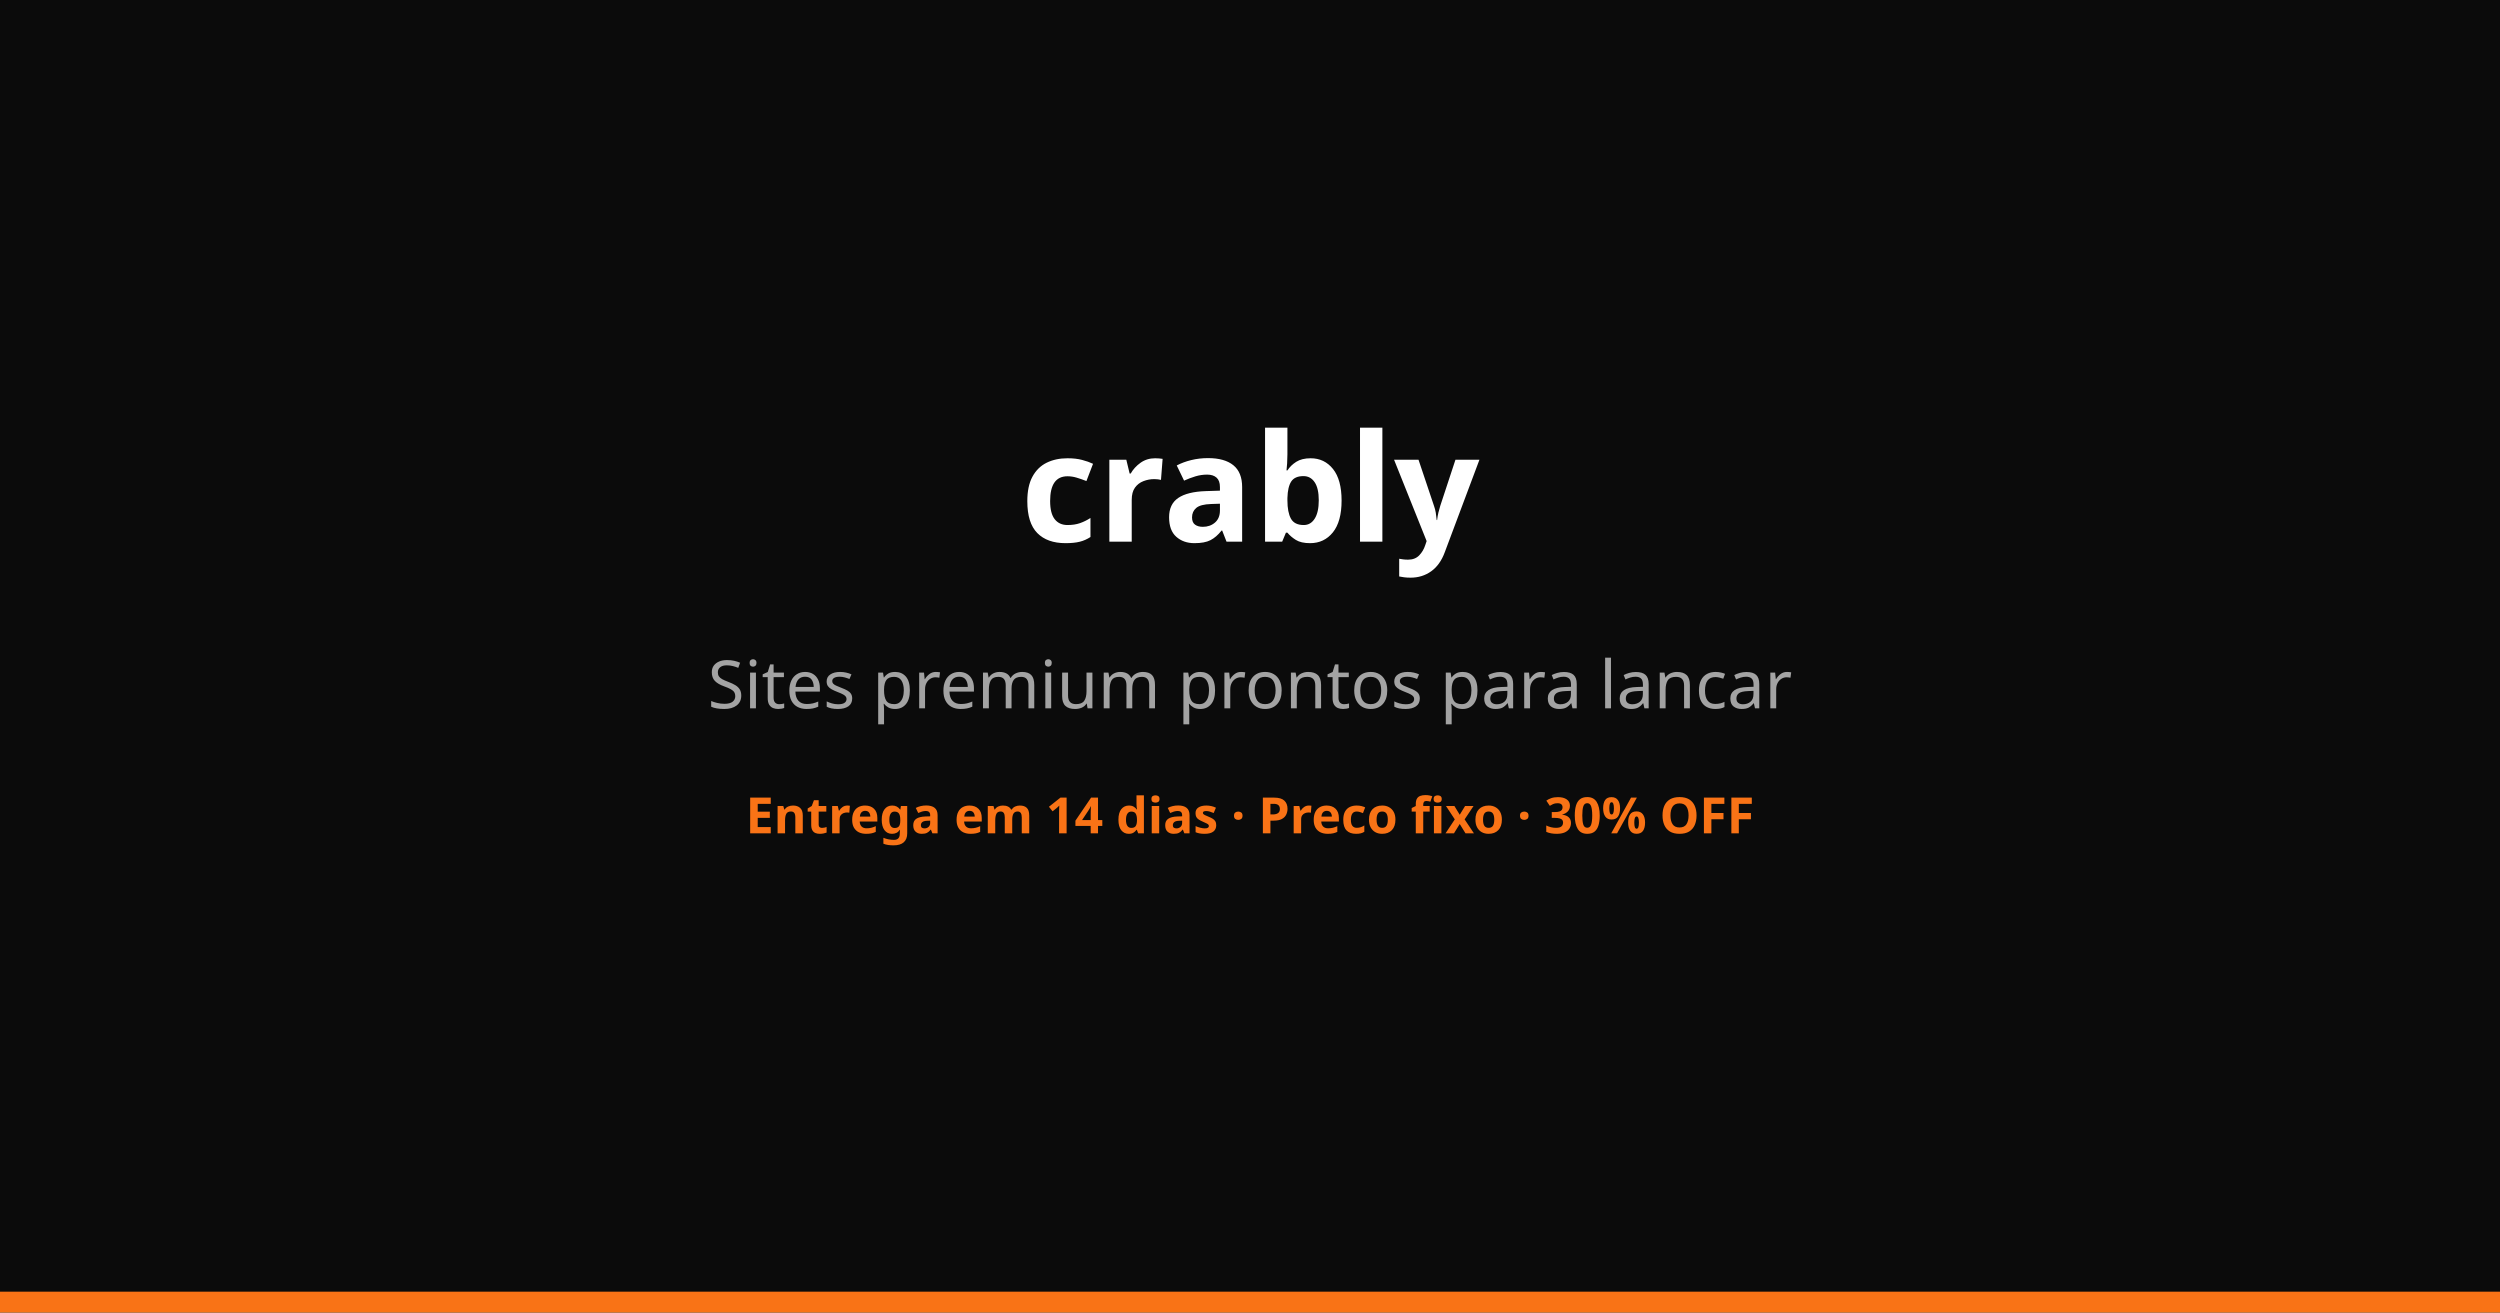
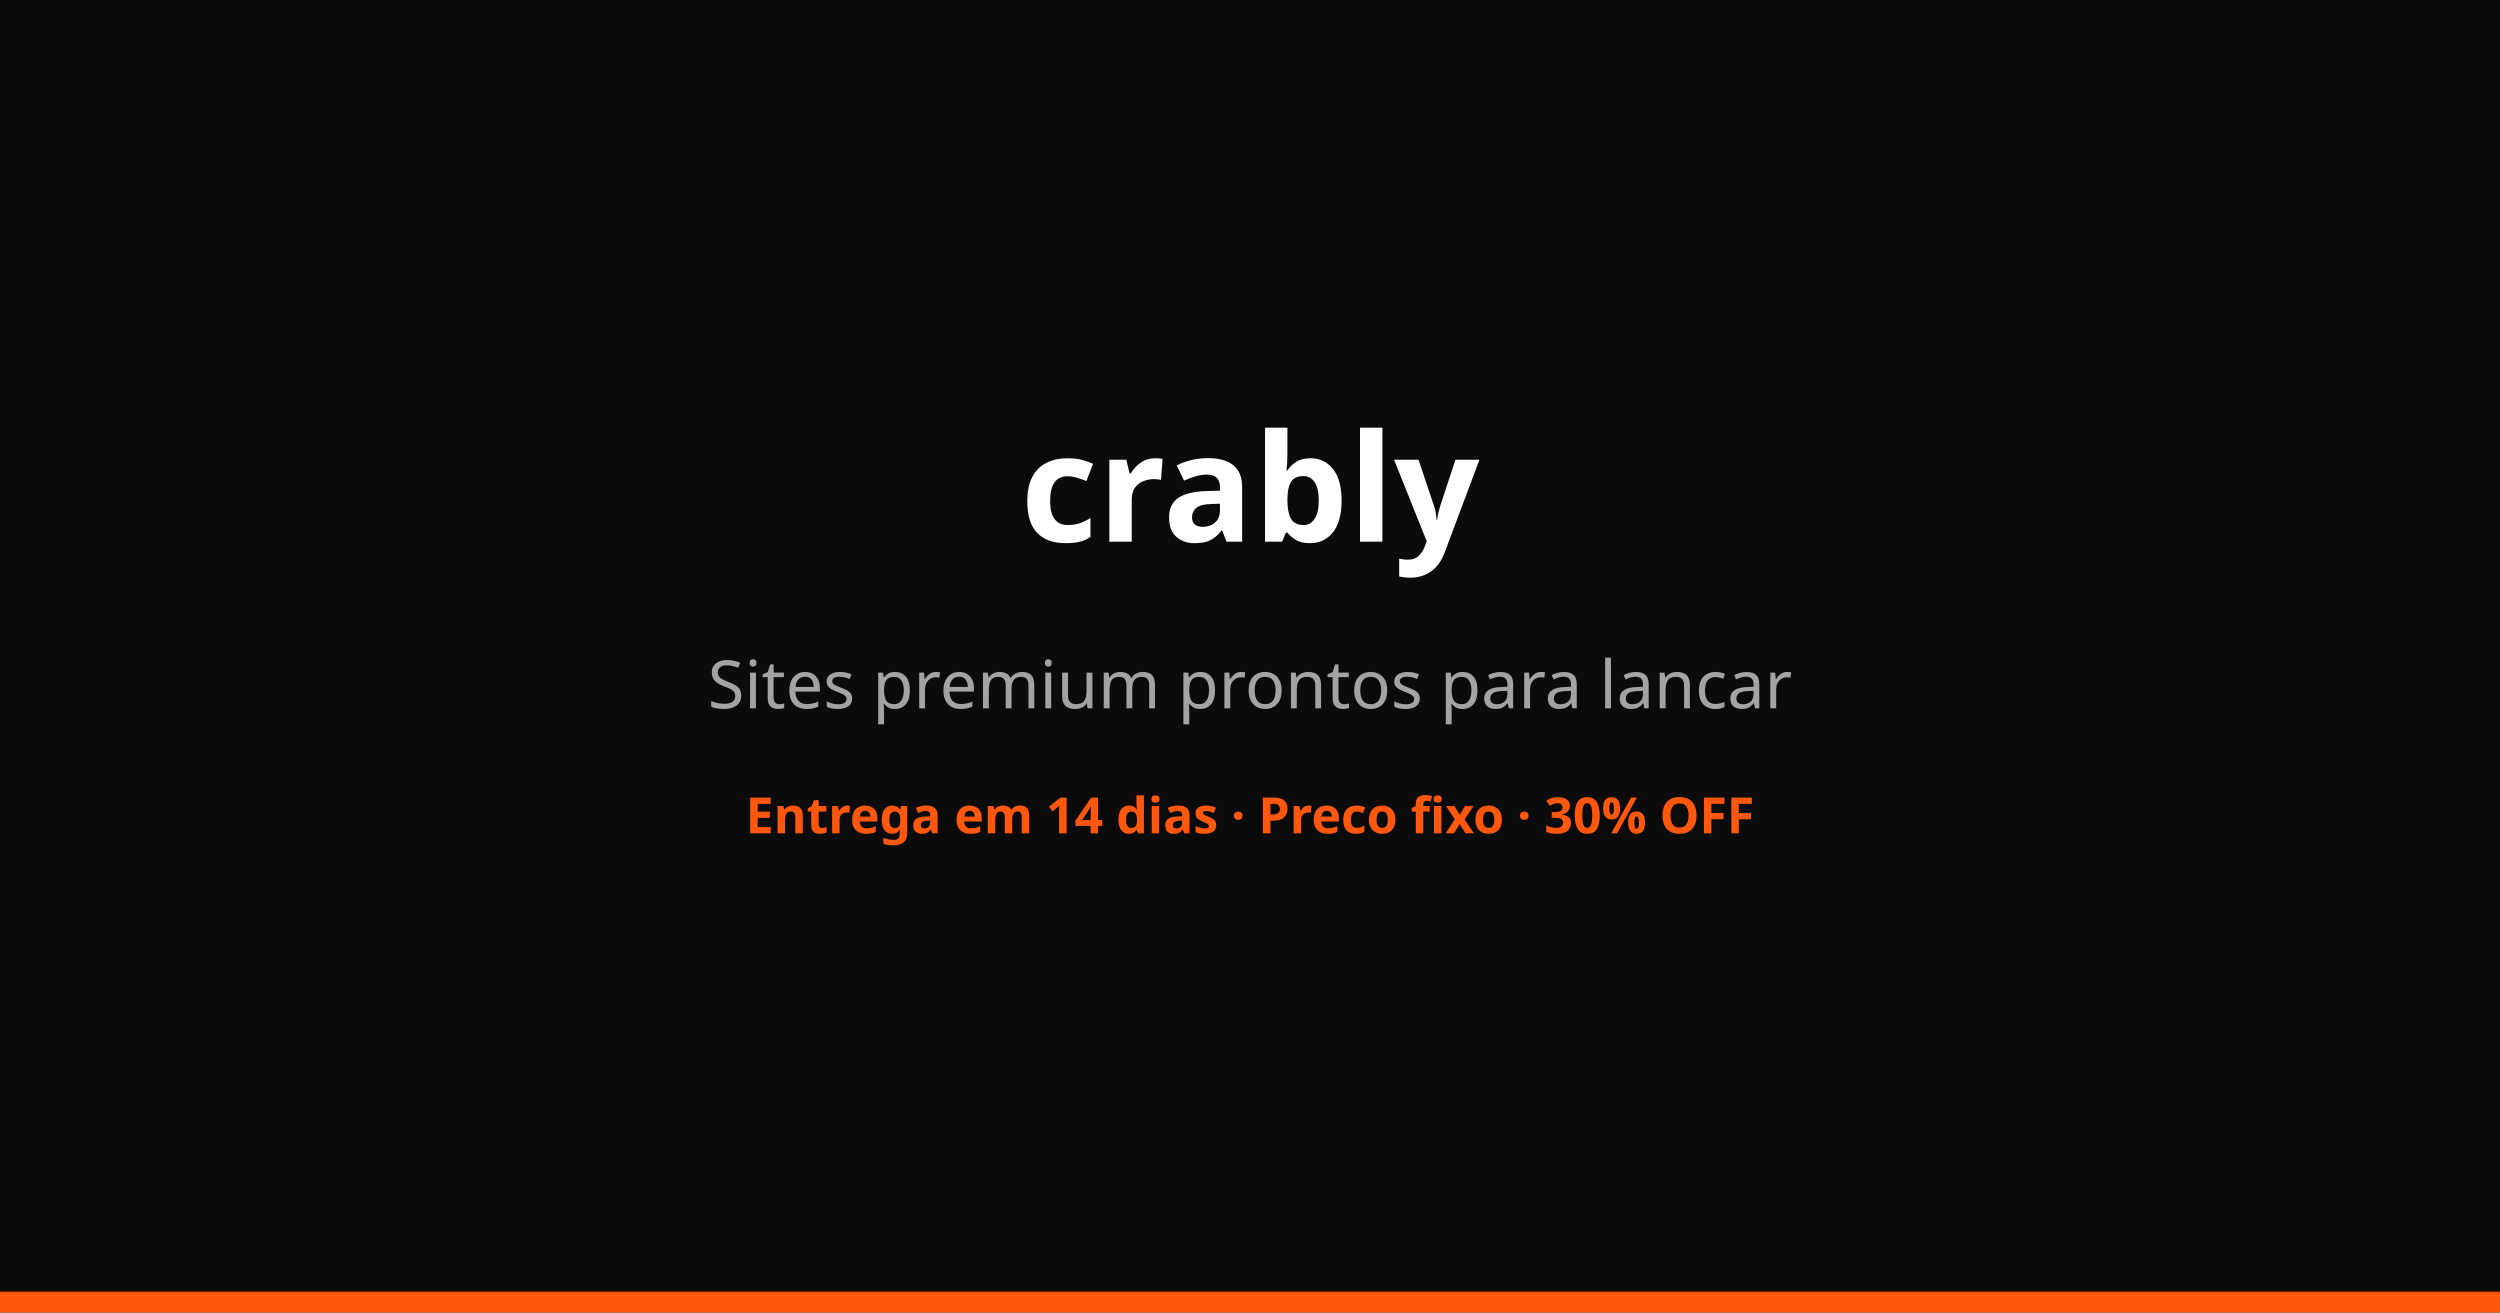
<svg xmlns="http://www.w3.org/2000/svg" width="1200" height="630" viewBox="0 0 1200 630" fill="none">
  <rect width="1200" height="630" fill="#0B0B0B" />
-   <rect x="0" y="620" width="1200" height="10" fill="#F97316" />
+   <rect x="0" y="620" width="1200" height="10" fill="#FF570E" />
  <text x="600" y="260" text-anchor="middle" font-family="system-ui, sans-serif" font-size="72" font-weight="700" fill="#FFFFFF">crably</text>
  <text x="600" y="340" text-anchor="middle" font-family="system-ui, sans-serif" font-size="32" fill="#A3A3A3">Sites premium prontos para lancar</text>
-   <text x="600" y="400" text-anchor="middle" font-family="system-ui, sans-serif" font-size="24" font-weight="600" fill="#F97316">Entrega em 14 dias · Preco fixo · 30% OFF</text>
+   <text x="600" y="400" text-anchor="middle" font-family="system-ui, sans-serif" font-size="24" font-weight="600" fill="#FF570E">Entrega em 14 dias · Preco fixo · 30% OFF</text>
</svg>
